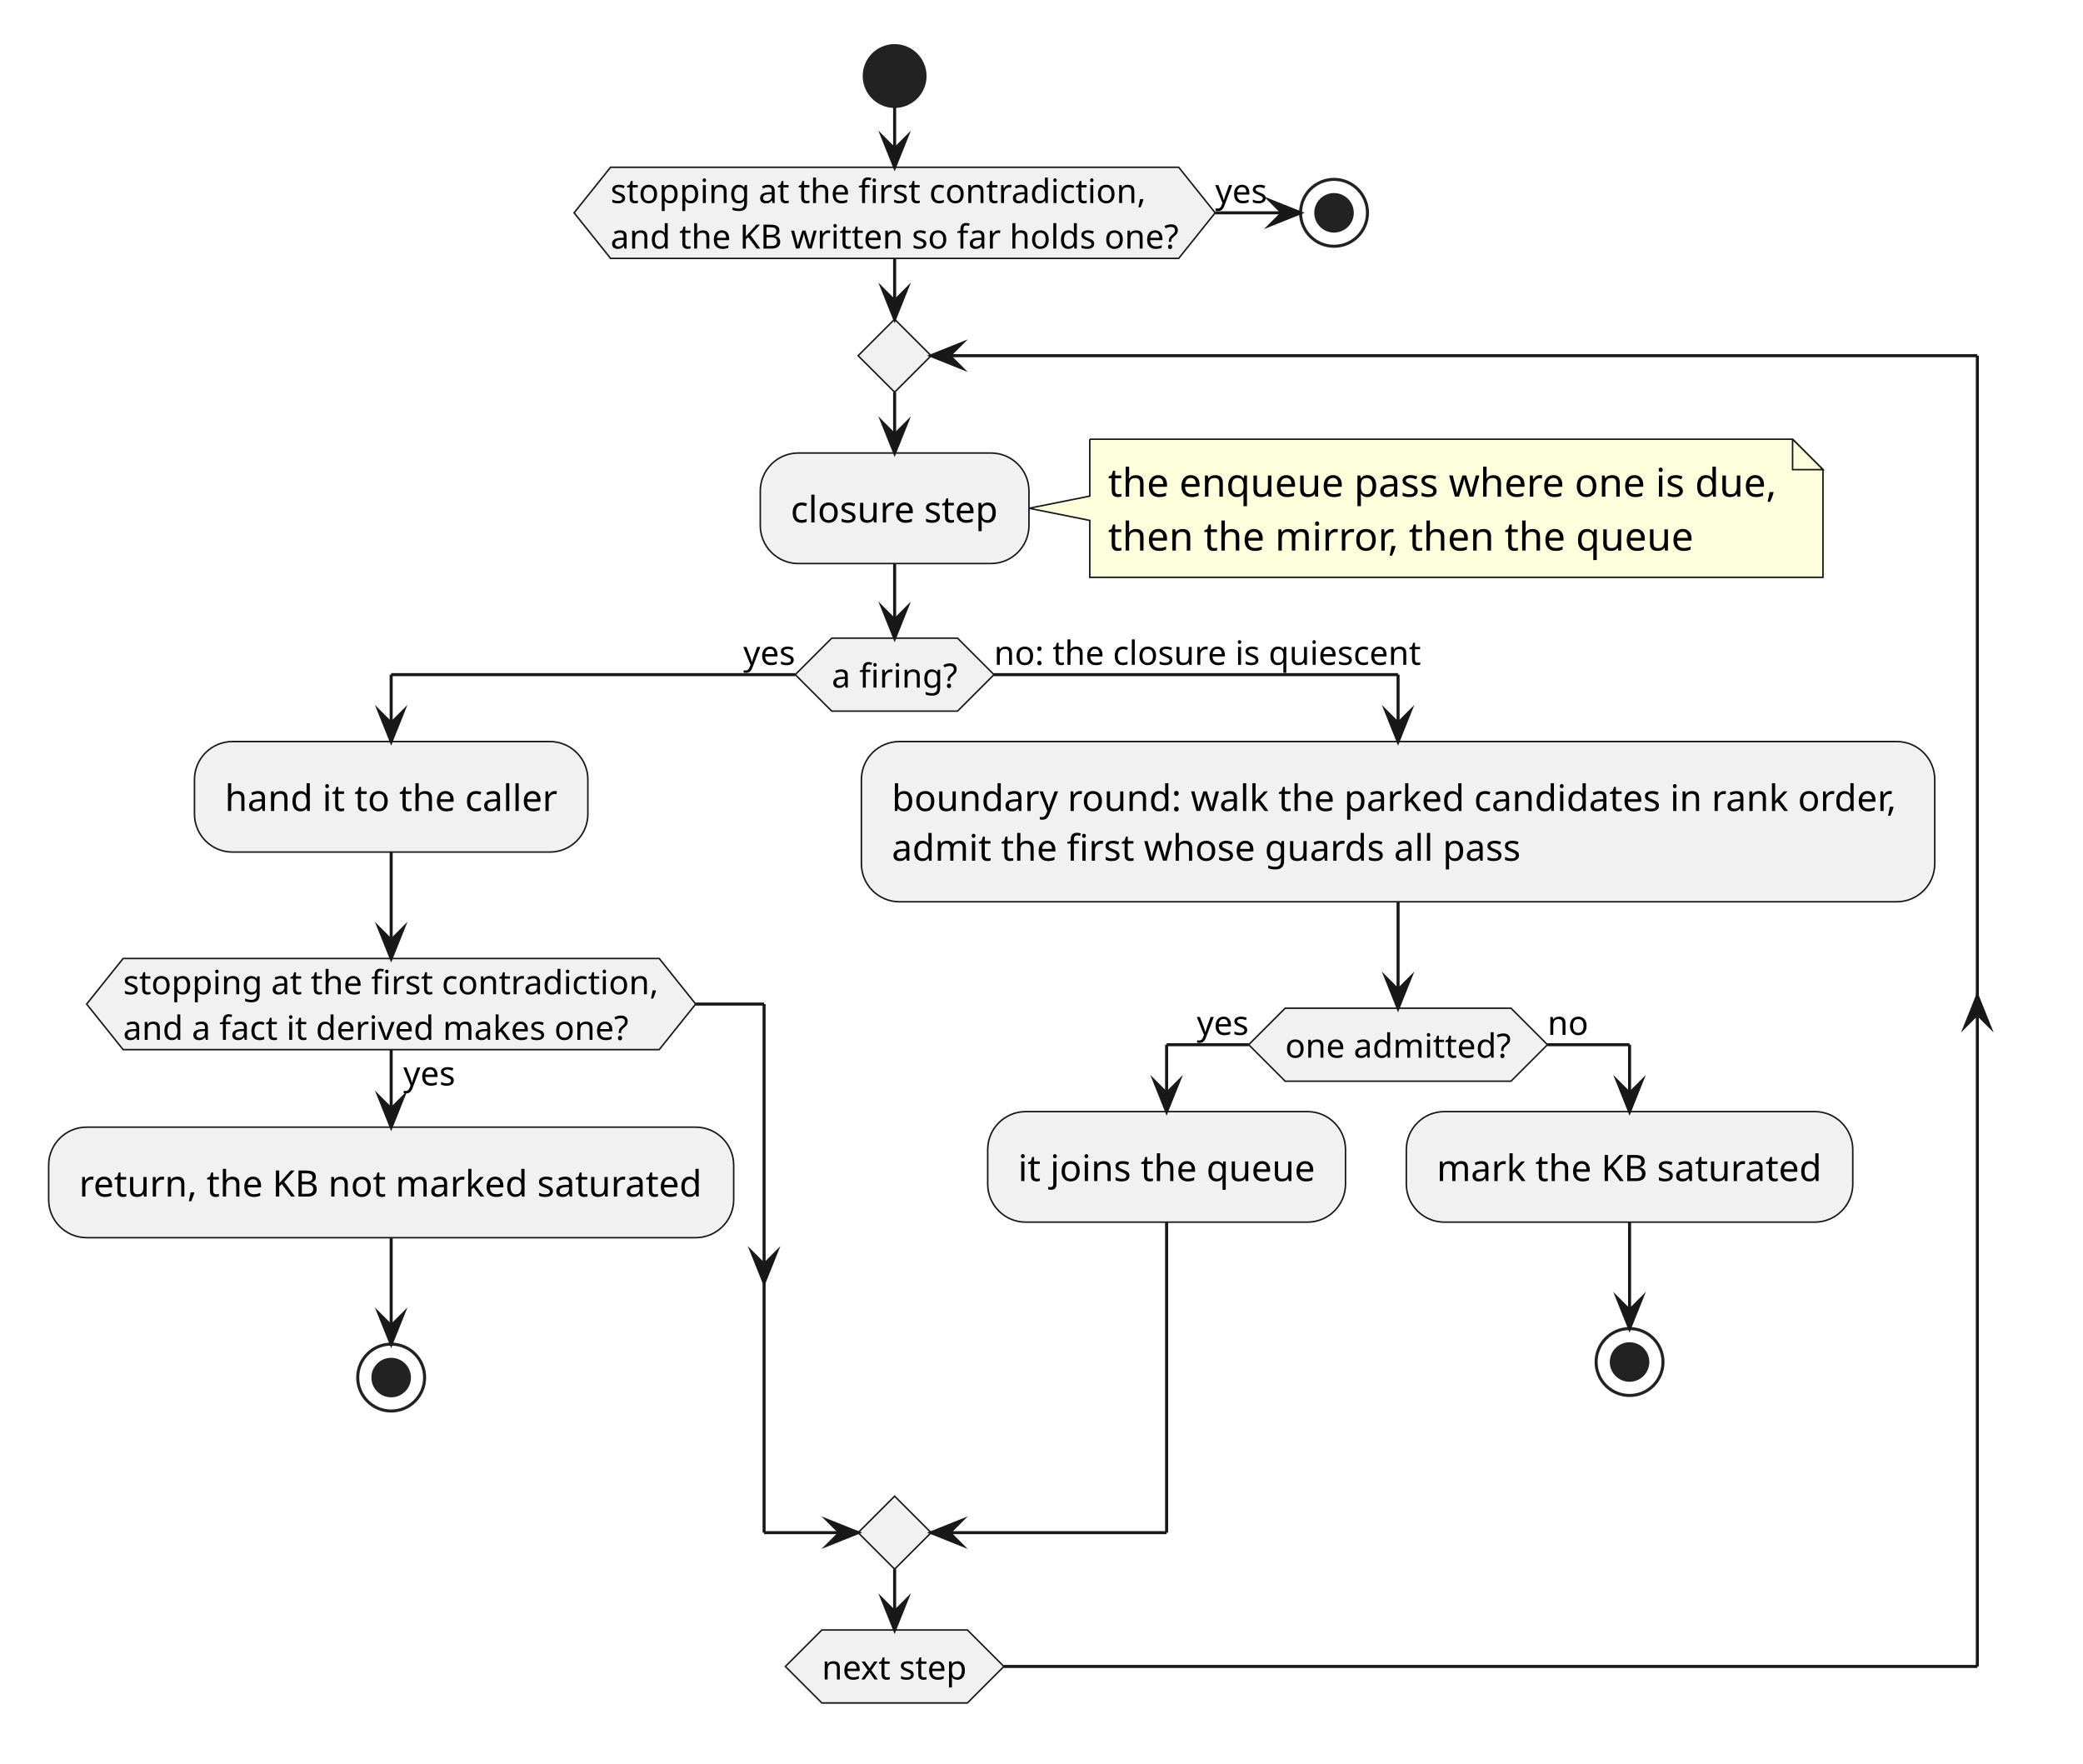
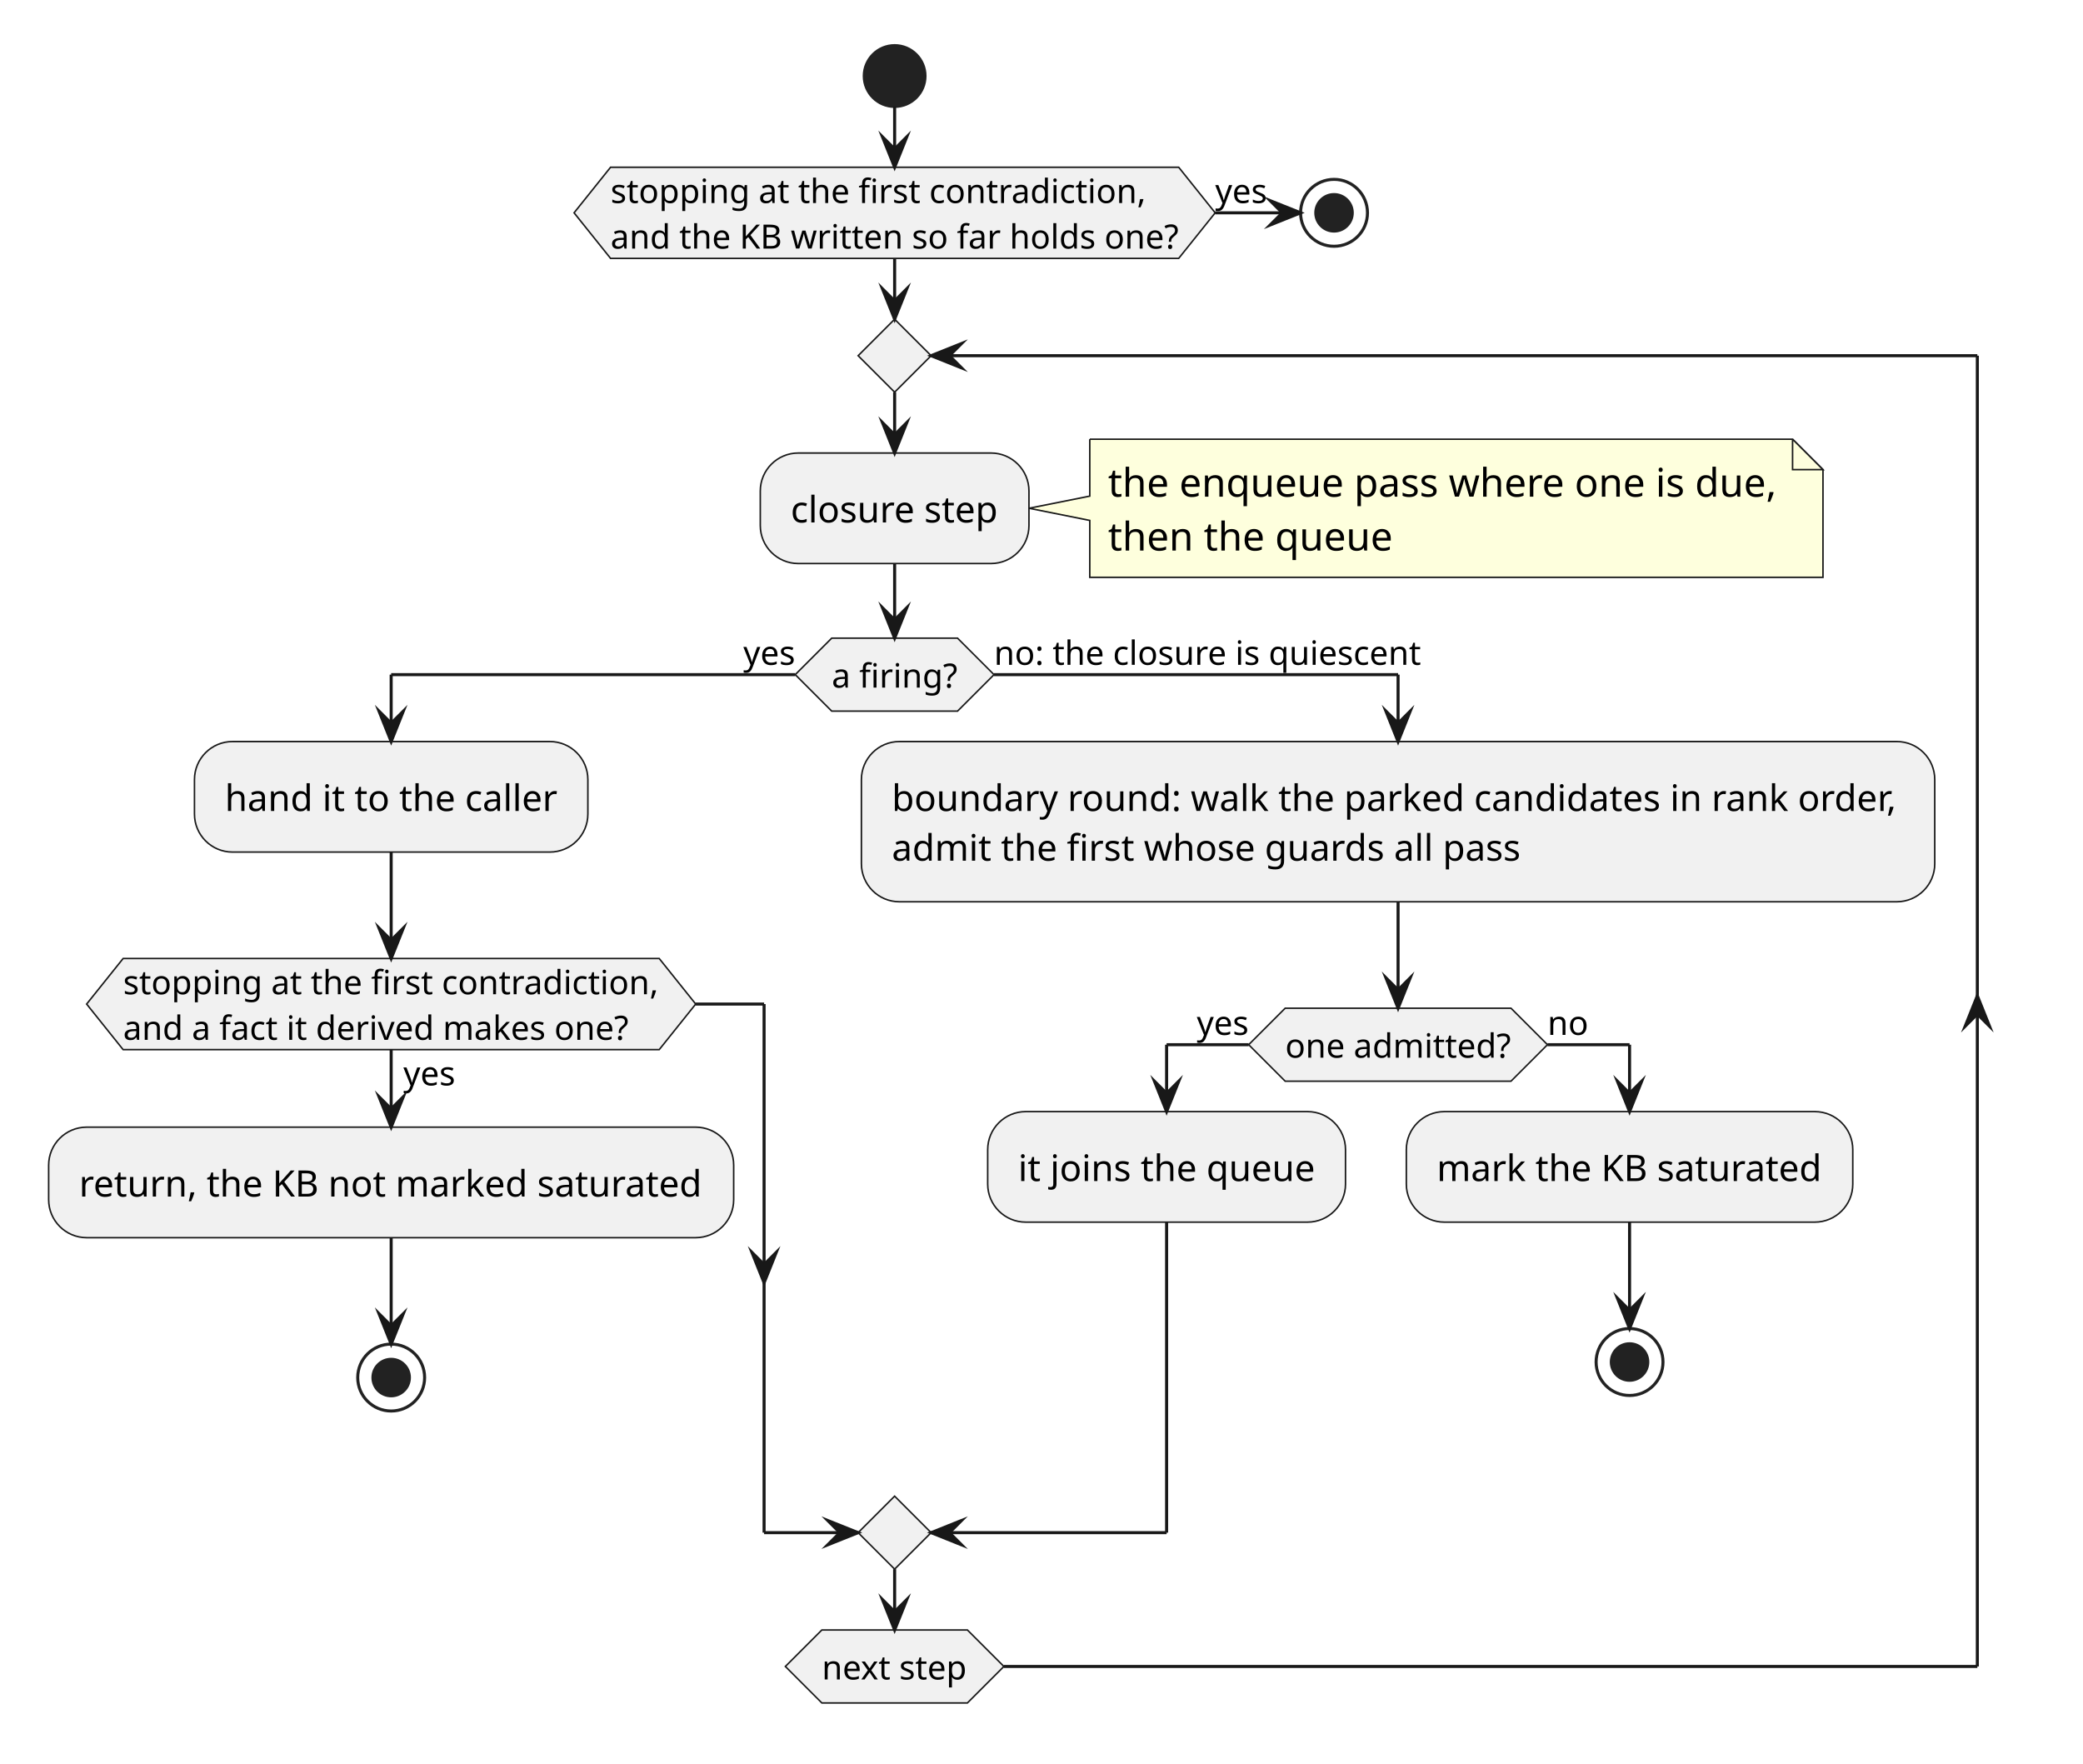
<svg xmlns="http://www.w3.org/2000/svg" version="1.1" data-diagram-type="ACTIVITY" style="width:685px;height:580px;background:#FFFFFF;" width="685px" height="580px" viewBox="0 0 685 580" zoomAndPan="magnify" preserveAspectRatio="none" contentStyleType="text/css">
  <defs />
  <g font-family="sans-serif" lengthAdjust="spacing">
    <ellipse cx="294.2" cy="25" rx="10" ry="10" fill="#222" style="stroke:#222;stroke-width:1;" />
    <polygon points="200.783,55,387.617,55,399.617,69.982,387.617,84.964,200.783,84.964,188.783,69.982,200.783,55" fill="#F1F1F1" style="stroke:#181818;stroke-width:0.5;stroke-linejoin:miter;stroke-miterlimit:10;" />
    <text x="200.783" y="66.759" fill="#000" font-size="11" textLength="176.296">stopping at the first contradiction,</text>
    <text x="200.783" y="81.741" fill="#000" font-size="11" textLength="186.834">and the KB written so far holds one?</text>
    <text x="399.617" y="66.759" fill="#000" font-size="11" textLength="17.083">yes</text>
    <ellipse cx="438.699" cy="69.982" rx="11" ry="11" fill="none" style="stroke:#222;stroke-width:1;" />
    <ellipse cx="438.699" cy="69.982" rx="6" ry="6" fill="#222" style="stroke:#222;stroke-width:1;" />
    <path d="M358.376,144.43 L358.376,163.136 L338.376,167.136 L358.376,171.136 L358.376,189.842 A0,0 0 0 0 358.376,189.842 L599.492,189.842 A0,0 0 0 0 599.492,189.842 L599.492,154.43 L589.492,144.43 L358.376,144.43 A0,0 0 0 0 358.376,144.43" style="stroke:#181818;stroke-width:0.5;" fill="#FEFFDD" />
    <path d="M589.492,144.43 L589.492,154.43 L599.492,154.43 L589.492,144.43" style="stroke:#181818;stroke-width:0.5;" fill="#FEFFDD" />
    <text x="364.376" y="163.327" fill="#000" font-size="13" textLength="220.116">the enqueue pass where one is due,</text>
-     <text x="364.376" y="181.033" fill="#000" font-size="13" textLength="194.896">then the mirror, then the queue</text>
+     <text x="364.376" y="181.033" fill="#000" font-size="13" textLength="93.639">then the queue</text>
    <rect x="250.023" y="148.964" width="88.353" height="36.344" fill="#F1F1F1" style="stroke:#181818;stroke-width:0.5;" rx="12.5" ry="12.5" />
    <text x="260.023" y="171.792" fill="#000" font-size="12" textLength="68.353">closure step</text>
    <polygon points="273.514,209.842,314.885,209.842,326.885,221.842,314.885,233.842,273.514,233.842,261.514,221.842,273.514,209.842" fill="#F1F1F1" style="stroke:#181818;stroke-width:0.5;stroke-linejoin:miter;stroke-miterlimit:10;" />
    <text x="273.514" y="226.11" fill="#000" font-size="11" textLength="41.371">a firing?</text>
    <text x="244.431" y="218.619" fill="#000" font-size="11" textLength="17.083">yes</text>
    <text x="326.885" y="218.619" fill="#000" font-size="11" textLength="140.634">no: the closure is quiescent</text>
    <rect x="63.952" y="243.842" width="129.369" height="36.344" fill="#F1F1F1" style="stroke:#181818;stroke-width:0.5;" rx="12.5" ry="12.5" />
    <text x="73.952" y="266.67" fill="#000" font-size="12" textLength="109.369">hand it to the caller</text>
    <rect x="16" y="370.641" width="225.273" height="36.344" fill="#F1F1F1" style="stroke:#181818;stroke-width:0.5;" rx="12.5" ry="12.5" />
    <text x="26" y="393.469" fill="#000" font-size="12" textLength="205.273">return, the KB not marked saturated</text>
    <ellipse cx="128.637" cy="452.985" rx="11" ry="11" fill="none" style="stroke:#222;stroke-width:1;" />
    <ellipse cx="128.637" cy="452.985" rx="6" ry="6" fill="#222" style="stroke:#222;stroke-width:1;" />
    <polygon points="40.489,315.186,216.785,315.186,228.785,330.168,216.785,345.15,40.489,345.15,28.489,330.168,40.489,315.186" fill="#F1F1F1" style="stroke:#181818;stroke-width:0.5;stroke-linejoin:miter;stroke-miterlimit:10;" />
    <text x="132.637" y="356.909" fill="#000" font-size="11" textLength="17.083">yes</text>
    <text x="40.489" y="326.945" fill="#000" font-size="11" textLength="176.296">stopping at the first contradiction,</text>
    <text x="40.489" y="341.927" fill="#000" font-size="11" textLength="166.22">and a fact it derived makes one?</text>
    <rect x="283.273" y="243.842" width="352.978" height="52.688" fill="#F1F1F1" style="stroke:#181818;stroke-width:0.5;" rx="12.5" ry="12.5" />
    <text x="293.273" y="266.67" fill="#000" font-size="12" textLength="332.978">boundary round: walk the parked candidates in rank order,</text>
    <text x="293.273" y="283.014" fill="#000" font-size="12" textLength="207.025">admit the first whose guards all pass</text>
    <polygon points="422.632,331.53,496.893,331.53,508.893,343.53,496.893,355.53,422.632,355.53,410.632,343.53,422.632,331.53" fill="#F1F1F1" style="stroke:#181818;stroke-width:0.5;stroke-linejoin:miter;stroke-miterlimit:10;" />
    <text x="422.632" y="347.798" fill="#000" font-size="11" textLength="74.26">one admitted?</text>
    <text x="393.55" y="340.307" fill="#000" font-size="11" textLength="17.083">yes</text>
    <text x="508.893" y="340.307" fill="#000" font-size="11" textLength="13.453">no</text>
    <rect x="324.807" y="365.53" width="117.669" height="36.344" fill="#F1F1F1" style="stroke:#181818;stroke-width:0.5;" rx="12.5" ry="12.5" />
    <text x="334.807" y="388.358" fill="#000" font-size="12" textLength="97.669">it joins the queue</text>
    <rect x="462.476" y="365.53" width="146.817" height="36.344" fill="#F1F1F1" style="stroke:#181818;stroke-width:0.5;" rx="12.5" ry="12.5" />
    <text x="472.476" y="388.358" fill="#000" font-size="12" textLength="126.817">mark the KB saturated</text>
    <ellipse cx="535.884" cy="447.874" rx="11" ry="11" fill="none" style="stroke:#222;stroke-width:1;" />
    <ellipse cx="535.884" cy="447.874" rx="6" ry="6" fill="#222" style="stroke:#222;stroke-width:1;" />
    <polygon points="294.2,491.985,306.2,503.985,294.2,515.985,282.2,503.985,294.2,491.985" fill="#F1F1F1" style="stroke:#181818;stroke-width:0.5;stroke-linejoin:miter;stroke-miterlimit:10;" />
    <polygon points="294.2,104.964,306.2,116.964,294.2,128.964,282.2,116.964,294.2,104.964" fill="#F1F1F1" style="stroke:#181818;stroke-width:0.5;stroke-linejoin:miter;stroke-miterlimit:10;" />
    <polygon points="270.269,535.985,318.13,535.985,330.13,547.985,318.13,559.985,270.269,559.985,258.269,547.985,270.269,535.985" fill="#F1F1F1" style="stroke:#181818;stroke-width:0.5;stroke-linejoin:miter;stroke-miterlimit:10;" />
    <text x="270.269" y="552.253" fill="#000" font-size="11" textLength="47.861">next step</text>
    <line x1="294.2" y1="84.964" x2="294.2" y2="104.964" style="stroke:#181818;stroke-width:1;" />
    <polygon points="290.2,94.964,294.2,104.964,298.2,94.964,294.2,98.964" fill="#181818" style="stroke:#181818;stroke-width:1;stroke-linejoin:miter;stroke-miterlimit:10;" />
    <line x1="399.617" y1="69.982" x2="427.699" y2="69.982" style="stroke:#181818;stroke-width:1;" />
    <polygon points="417.699,65.982,427.699,69.982,417.699,73.982,421.699,69.982" fill="#181818" style="stroke:#181818;stroke-width:1;stroke-linejoin:miter;stroke-miterlimit:10;" />
    <line x1="294.2" y1="35" x2="294.2" y2="55" style="stroke:#181818;stroke-width:1;" />
    <polygon points="290.2,45,294.2,55,298.2,45,294.2,49" fill="#181818" style="stroke:#181818;stroke-width:1;stroke-linejoin:miter;stroke-miterlimit:10;" />
    <line x1="128.637" y1="406.985" x2="128.637" y2="441.985" style="stroke:#181818;stroke-width:1;" />
    <polygon points="124.637,431.985,128.637,441.985,132.637,431.985,128.637,435.985" fill="#181818" style="stroke:#181818;stroke-width:1;stroke-linejoin:miter;stroke-miterlimit:10;" />
    <line x1="128.637" y1="345.15" x2="128.637" y2="370.641" style="stroke:#181818;stroke-width:1;" />
    <polygon points="124.637,360.641,128.637,370.641,132.637,360.641,128.637,364.641" fill="#181818" style="stroke:#181818;stroke-width:1;stroke-linejoin:miter;stroke-miterlimit:10;" />
    <line x1="228.785" y1="330.168" x2="251.273" y2="330.168" style="stroke:#181818;stroke-width:1;" />
    <polygon points="247.273,411.822,251.273,421.822,255.273,411.822,251.273,415.822" fill="#181818" style="stroke:#181818;stroke-width:1;stroke-linejoin:miter;stroke-miterlimit:10;" />
    <line x1="251.273" y1="330.168" x2="251.273" y2="503.985" style="stroke:#181818;stroke-width:1;" />
    <line x1="251.273" y1="503.985" x2="282.2" y2="503.985" style="stroke:#181818;stroke-width:1;" />
    <polygon points="272.2,499.985,282.2,503.985,272.2,507.985,276.2,503.985" fill="#181818" style="stroke:#181818;stroke-width:1;stroke-linejoin:miter;stroke-miterlimit:10;" />
    <line x1="128.637" y1="280.186" x2="128.637" y2="315.186" style="stroke:#181818;stroke-width:1;" />
    <polygon points="124.637,305.186,128.637,315.186,132.637,305.186,128.637,309.186" fill="#181818" style="stroke:#181818;stroke-width:1;stroke-linejoin:miter;stroke-miterlimit:10;" />
    <line x1="535.884" y1="401.874" x2="535.884" y2="436.874" style="stroke:#181818;stroke-width:1;" />
    <polygon points="531.884,426.874,535.884,436.874,539.884,426.874,535.884,430.874" fill="#181818" style="stroke:#181818;stroke-width:1;stroke-linejoin:miter;stroke-miterlimit:10;" />
    <line x1="410.632" y1="343.53" x2="383.641" y2="343.53" style="stroke:#181818;stroke-width:1;" />
    <line x1="383.641" y1="343.53" x2="383.641" y2="365.53" style="stroke:#181818;stroke-width:1;" />
    <polygon points="379.641,355.53,383.641,365.53,387.641,355.53,383.641,359.53" fill="#181818" style="stroke:#181818;stroke-width:1;stroke-linejoin:miter;stroke-miterlimit:10;" />
    <line x1="508.893" y1="343.53" x2="535.884" y2="343.53" style="stroke:#181818;stroke-width:1;" />
    <line x1="535.884" y1="343.53" x2="535.884" y2="365.53" style="stroke:#181818;stroke-width:1;" />
    <polygon points="531.884,355.53,535.884,365.53,539.884,355.53,535.884,359.53" fill="#181818" style="stroke:#181818;stroke-width:1;stroke-linejoin:miter;stroke-miterlimit:10;" />
    <line x1="383.641" y1="401.874" x2="383.641" y2="503.985" style="stroke:#181818;stroke-width:1;" />
    <line x1="383.641" y1="503.985" x2="306.2" y2="503.985" style="stroke:#181818;stroke-width:1;" />
    <polygon points="316.2,499.985,306.2,503.985,316.2,507.985,312.2,503.985" fill="#181818" style="stroke:#181818;stroke-width:1;stroke-linejoin:miter;stroke-miterlimit:10;" />
    <line x1="459.763" y1="296.53" x2="459.763" y2="331.53" style="stroke:#181818;stroke-width:1;" />
    <polygon points="455.763,321.53,459.763,331.53,463.763,321.53,459.763,325.53" fill="#181818" style="stroke:#181818;stroke-width:1;stroke-linejoin:miter;stroke-miterlimit:10;" />
    <line x1="261.514" y1="221.842" x2="128.637" y2="221.842" style="stroke:#181818;stroke-width:1;" />
    <line x1="128.637" y1="221.842" x2="128.637" y2="243.842" style="stroke:#181818;stroke-width:1;" />
    <polygon points="124.637,233.842,128.637,243.842,132.637,233.842,128.637,237.842" fill="#181818" style="stroke:#181818;stroke-width:1;stroke-linejoin:miter;stroke-miterlimit:10;" />
    <line x1="326.885" y1="221.842" x2="459.763" y2="221.842" style="stroke:#181818;stroke-width:1;" />
    <line x1="459.763" y1="221.842" x2="459.763" y2="243.842" style="stroke:#181818;stroke-width:1;" />
    <polygon points="455.763,233.842,459.763,243.842,463.763,233.842,459.763,237.842" fill="#181818" style="stroke:#181818;stroke-width:1;stroke-linejoin:miter;stroke-miterlimit:10;" />
    <line x1="294.2" y1="185.308" x2="294.2" y2="209.842" style="stroke:#181818;stroke-width:1;" />
    <polygon points="290.2,199.842,294.2,209.842,298.2,199.842,294.2,203.842" fill="#181818" style="stroke:#181818;stroke-width:1;stroke-linejoin:miter;stroke-miterlimit:10;" />
    <line x1="294.2" y1="128.964" x2="294.2" y2="148.964" style="stroke:#181818;stroke-width:1;" />
    <polygon points="290.2,138.964,294.2,148.964,298.2,138.964,294.2,142.964" fill="#181818" style="stroke:#181818;stroke-width:1;stroke-linejoin:miter;stroke-miterlimit:10;" />
    <line x1="330.13" y1="547.985" x2="650.252" y2="547.985" style="stroke:#181818;stroke-width:1;" />
    <polygon points="646.252,337.453,650.252,327.453,654.252,337.453,650.252,333.453" fill="#181818" style="stroke:#181818;stroke-width:1;stroke-linejoin:miter;stroke-miterlimit:10;" />
    <line x1="650.252" y1="116.964" x2="650.252" y2="547.985" style="stroke:#181818;stroke-width:1;" />
    <line x1="650.252" y1="116.964" x2="306.2" y2="116.964" style="stroke:#181818;stroke-width:1;" />
    <polygon points="316.2,112.964,306.2,116.964,316.2,120.964,312.2,116.964" fill="#181818" style="stroke:#181818;stroke-width:1;stroke-linejoin:miter;stroke-miterlimit:10;" />
    <line x1="294.2" y1="515.985" x2="294.2" y2="535.985" style="stroke:#181818;stroke-width:1;" />
    <polygon points="290.2,525.985,294.2,535.985,298.2,525.985,294.2,529.985" fill="#181818" style="stroke:#181818;stroke-width:1;stroke-linejoin:miter;stroke-miterlimit:10;" />
  </g>
</svg>
